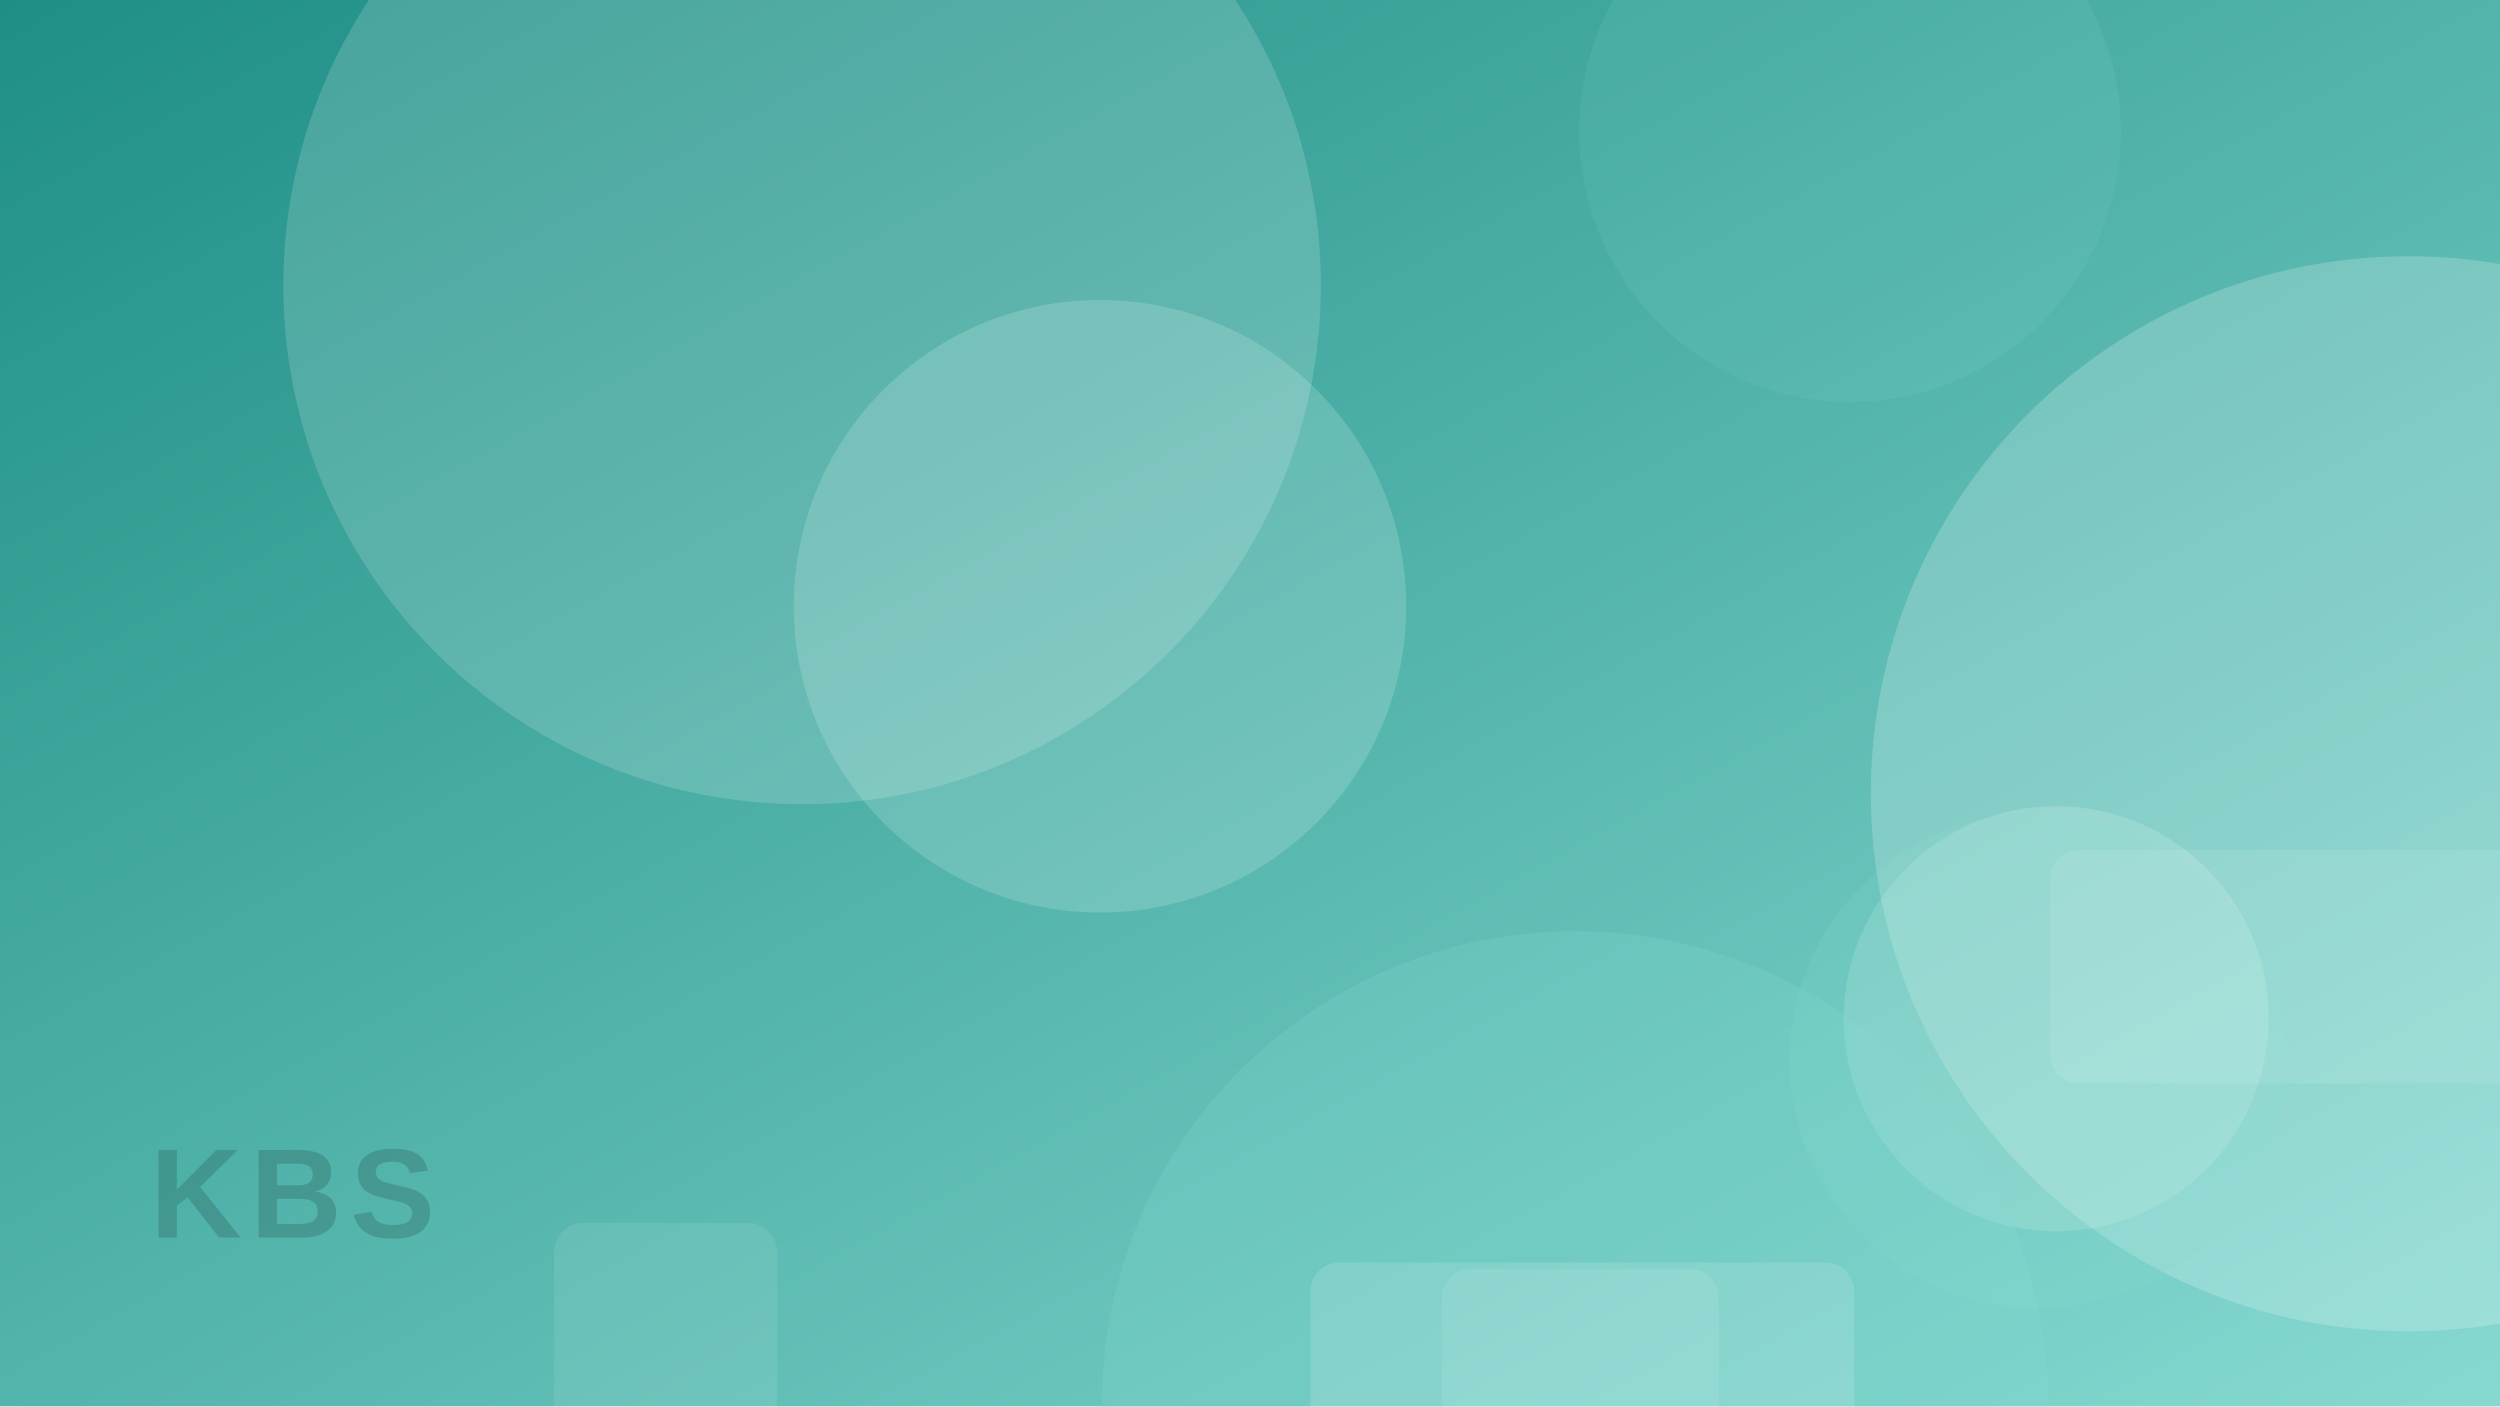
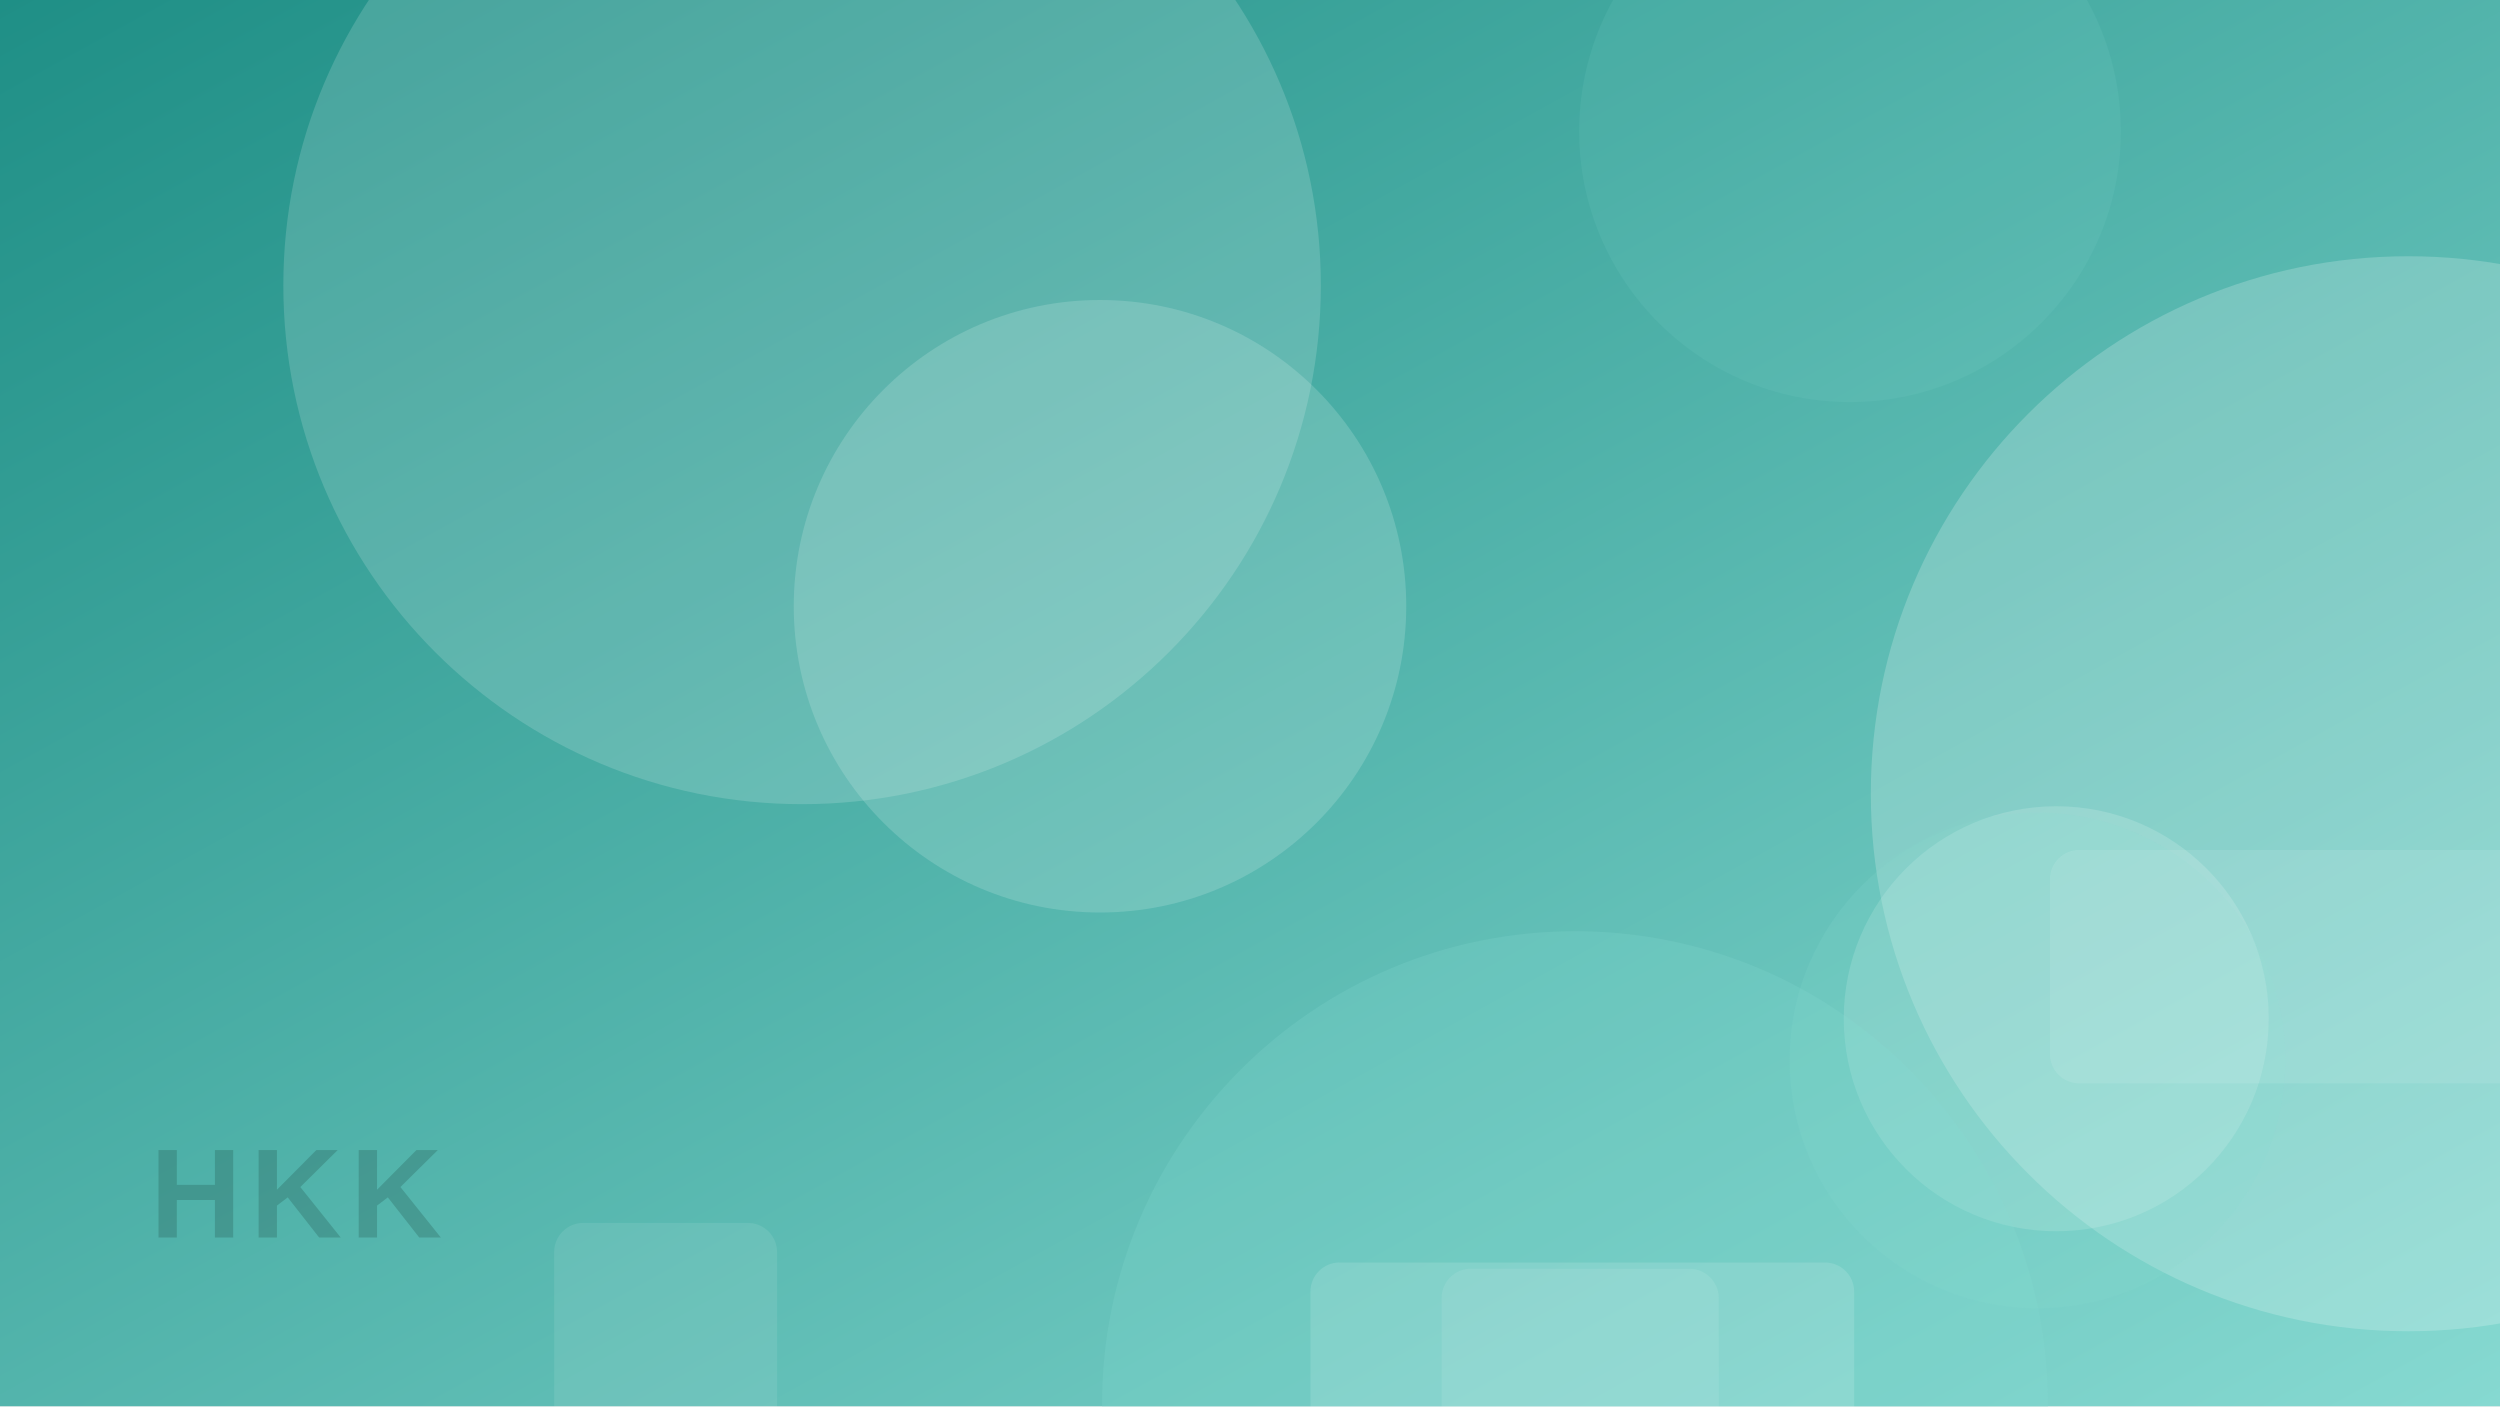
- <svg xmlns="http://www.w3.org/2000/svg" viewBox="0 0 1200 675" width="1200" height="675" role="img" aria-label="Kerja Bakti Saluran Air 6">
+ <svg xmlns="http://www.w3.org/2000/svg" viewBox="0 0 1200 675" width="1200" height="675" role="img" aria-label="HUT Kemerdekaan RI ke-81 Kampung Sanggrahan 6">
  <defs>
    <linearGradient id="g" x1="0" y1="0" x2="1" y2="1">
      <stop offset="0%" stop-color="#1f8f86" />
      <stop offset="100%" stop-color="#86d9d1" />
    </linearGradient>
  </defs>
  <rect width="1200" height="675" fill="url(#g)" />
  <circle cx="888" cy="63" r="130" fill="#86d9d1" opacity="0.11" />
  <circle cx="987" cy="489" r="102" fill="#e8f8f6" opacity="0.18" />
  <circle cx="385" cy="137" r="249" fill="#ffffff" opacity="0.16" />
  <circle cx="756" cy="674" r="227" fill="#86d9d1" opacity="0.22" />
  <circle cx="528" cy="291" r="147" fill="#e8f8f6" opacity="0.18" />
  <circle cx="1156" cy="381" r="258" fill="#ffffff" opacity="0.20" />
  <circle cx="978" cy="509" r="119" fill="#86d9d1" opacity="0.17" />
  <rect x="692" y="609" width="133" height="227" rx="14" fill="#e8f8f6" opacity="0.10" />
  <rect x="266" y="587" width="107" height="263" rx="14" fill="#e8f8f6" opacity="0.10" />
  <rect x="629" y="606" width="261" height="217" rx="14" fill="#e8f8f6" opacity="0.15" />
  <rect x="984" y="408" width="250" height="112" rx="14" fill="#e8f8f6" opacity="0.12" />
-   <text x="72" y="594" font-family="Segoe UI, Arial, sans-serif" font-size="61" font-weight="700" letter-spacing="4" fill="#0f2e26" opacity="0.20">KBS</text>
+   <text x="72" y="594" font-family="Segoe UI, Arial, sans-serif" font-size="61" font-weight="700" letter-spacing="4" fill="#0f2e26" opacity="0.20">HKK</text>
</svg>
